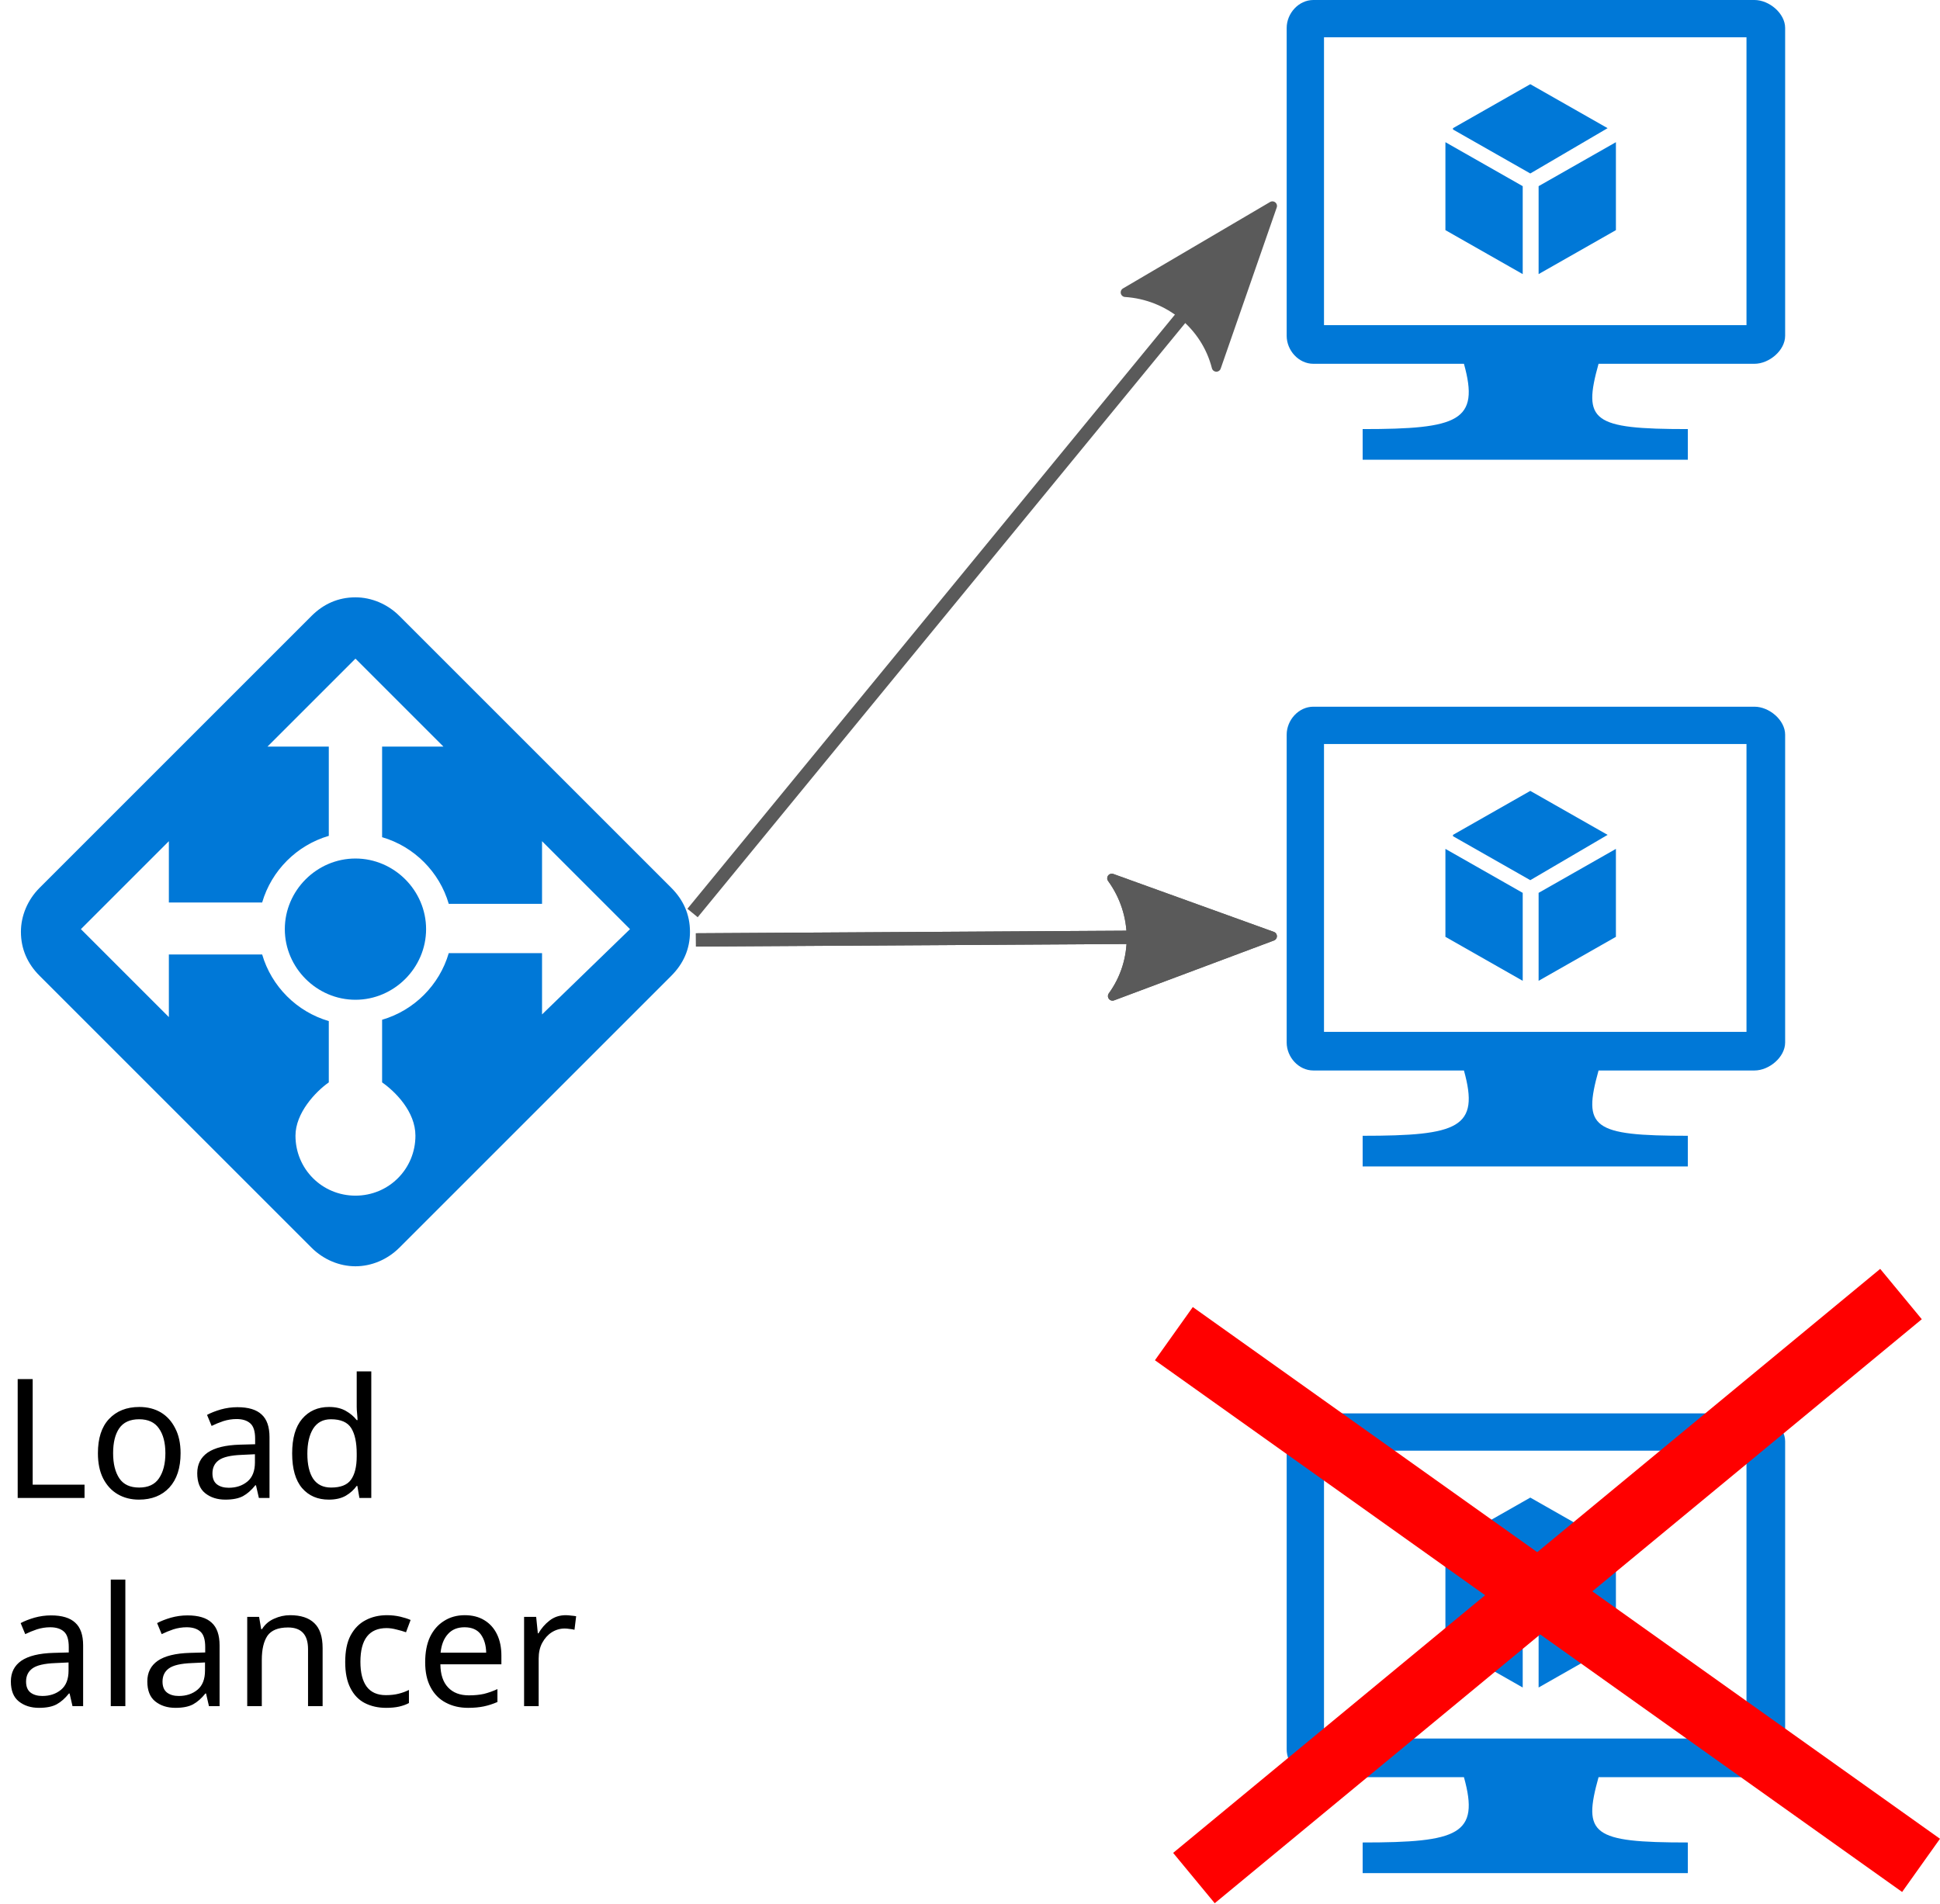
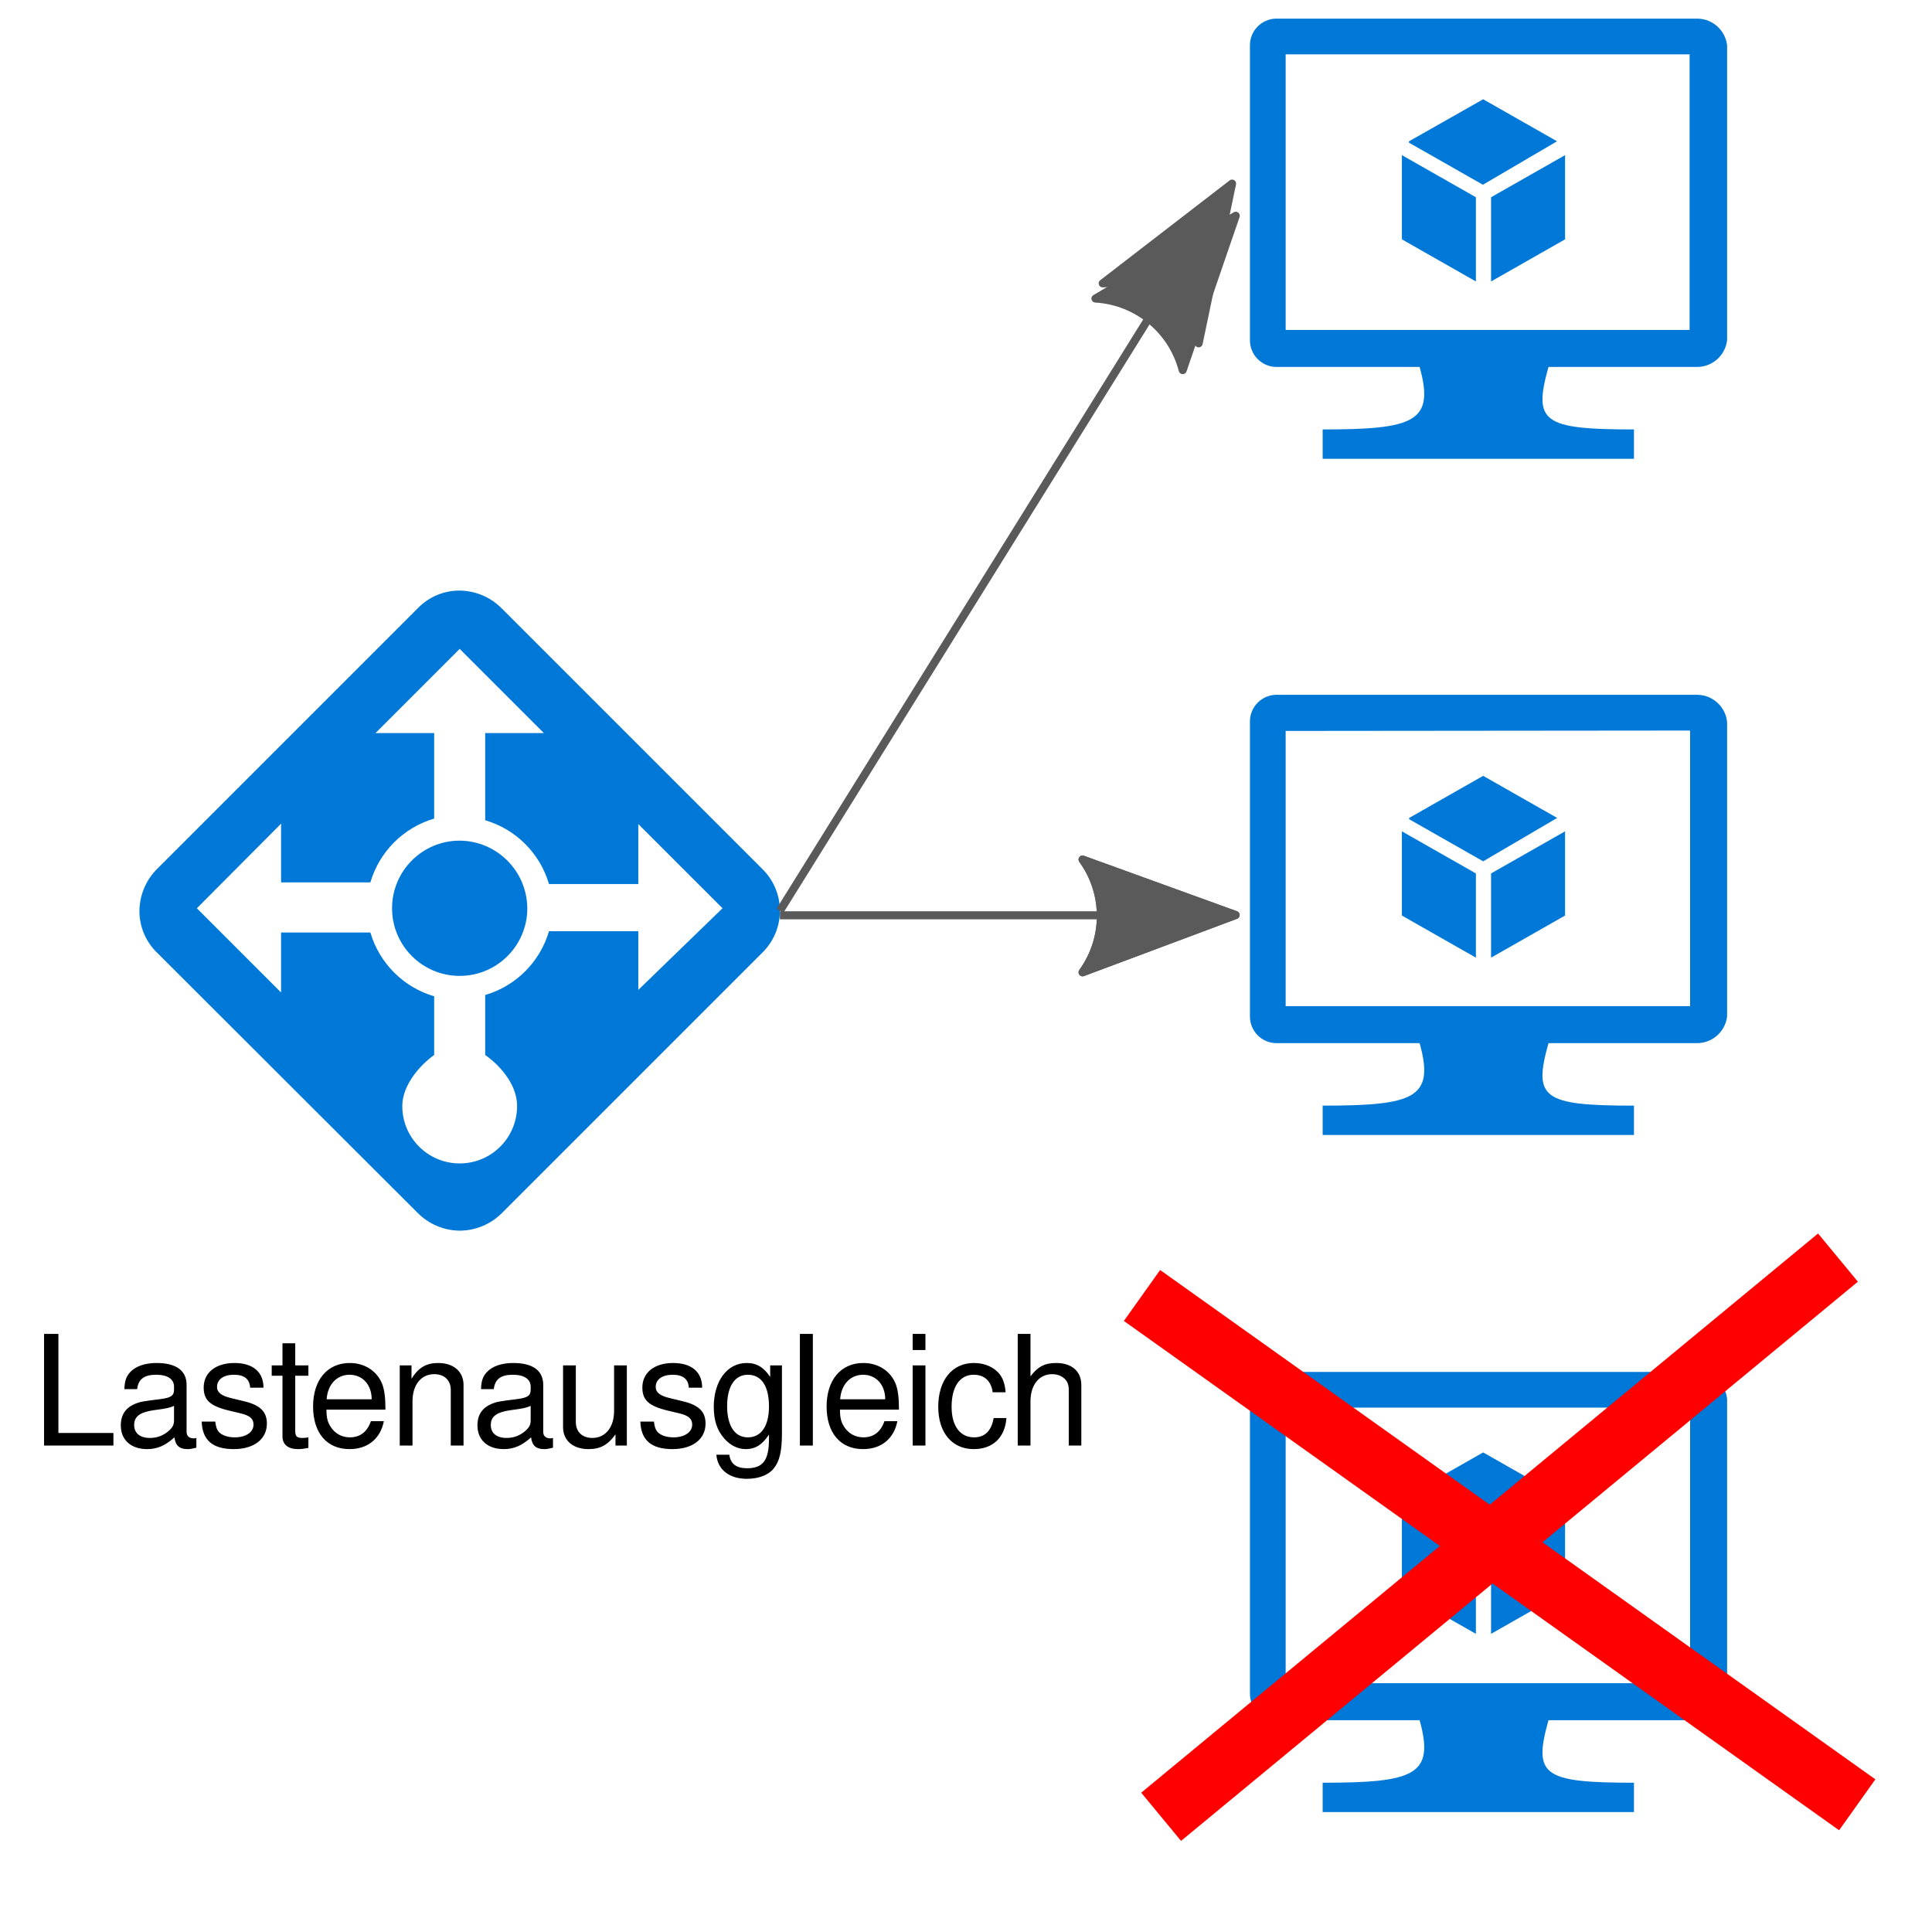
- <svg xmlns="http://www.w3.org/2000/svg" width="145.561" height="142.825" viewBox="0 0 145.561 142.825" id="svg2" version="1.1">
-   <defs id="defs4">
-     <marker orient="auto" refY="0" refX="0" id="marker5917" style="overflow:visible">
-       <path id="path5919" style="fill:#5a5a5a;fill-opacity:1;fill-rule:evenodd;stroke:#5a5a5a;stroke-width:0.625;stroke-linejoin:round;stroke-opacity:1" d="M 8.719,4.034 -2.207,0.016 8.719,-4.002 c -1.745,2.372 -1.735,5.617 -6e-7,8.035 z" transform="matrix(-1.1,0,0,-1.1,-1.1,0)" />
-     </marker>
-     <marker style="overflow:visible" id="marker5877" refX="0" refY="0" orient="auto">
-       <path transform="matrix(-1.1,0,0,-1.1,-1.1,0)" d="M 8.719,4.034 -2.207,0.016 8.719,-4.002 c -1.745,2.372 -1.735,5.617 -6e-7,8.035 z" style="fill:#5a5a5a;fill-opacity:1;fill-rule:evenodd;stroke:#5a5a5a;stroke-width:0.625;stroke-linejoin:round;stroke-opacity:1" id="path5879" />
-     </marker>
-     <marker orient="auto" refY="0" refX="0" id="Arrow2Lend" style="overflow:visible">
-       <path id="path4452" style="fill:#5d5d5d;fill-opacity:1;fill-rule:evenodd;stroke:#5d5d5d;stroke-width:0.625;stroke-linejoin:round;stroke-opacity:1" d="M 8.719,4.034 -2.207,0.016 8.719,-4.002 c -1.745,2.372 -1.735,5.617 -6e-7,8.035 z" transform="matrix(-1.1,0,0,-1.1,-1.1,0)" />
-     </marker>
+ <svg xmlns="http://www.w3.org/2000/svg" viewBox="0 0 151.43 151.43">
+   <defs>
+     <style>.cls-1{fill:#fff;}.cls-2{fill:#0078d7;}.cls-3,.cls-7{fill:none;}.cls-3{stroke:red;stroke-width:4.9px;}.cls-4{fill:#5d5d5d;stroke:#5d5d5d;}.cls-4,.cls-5,.cls-7{stroke-linejoin:round;stroke-width:0.63px;}.cls-5{fill:#5a5a5a;}.cls-5,.cls-7{stroke:#5a5a5a;}.cls-6{font-size:12px;font-family:Helvetica-Light, Helvetica;letter-spacing:-0.02em;}</style>
  </defs>
-   <g id="layer6">
-     <rect style="fill:#ffffff;fill-opacity:1;stroke:none;stroke-width:4.9;stroke-miterlimit:4;stroke-dasharray:none;stroke-opacity:1" id="rect12656" width="151.429" height="151.429" x="-1.429" y="-1.461" />
-   </g>
-   <g id="layer1" transform="translate(-86.43459,-820.9498)" />
-   <g id="layer3" transform="translate(-86.43459,-88.58764)" />
-   <g id="layer2" transform="translate(-86.43459,-88.58764)">
-     <g id="g6001" transform="translate(41.67614,5.040748)">
-       <g id="Layer_1" transform="translate(21.77059,11.84689)" />
-       <g id="Ibiza_Symbols" transform="translate(45.4,11.84689)">
-         <g id="g6">
-           <path id="path8" d="m 131,71.7 -33.1,0 c -1.1,0 -2,1 -2,2.1 l 0,23.1 c 0,1.1 0.9,2.1 2,2.1 l 11.3,0 c 1.2,4.3 -0.4,4.9 -7.6,4.9 l 0,2.3 9.1,0 6.7,0 8.6,0 0,-2.3 c -7.2,0 -7.9,-0.6 -6.7,-4.9 l 11.7,0 c 1.1,0 2.3,-1 2.3,-2.1 l 0,-23.1 c 0,-1.1 -1.2,-2.1 -2.3,-2.1 z m -0.6,2.8 0,21.6 -31.7,0 0,-21.6 31.7,0 0,0 z" style="fill:#0078d7" />
-           <g transform="translate(1176.51,-2762.63)" id="group975-1984_1_">
-             <g transform="translate(0.8685,-17.652)" id="shape976-1985_2_">
-               <path id="path16" d="m -1057.4,2861.6 -5.8,-3.3 -5.8,3.3 0,0.1 5.8,3.3 5.8,-3.4 0,0 z" style="fill:#0078d7" />
-             </g>
-             <g transform="translate(15.8925,0)" id="shape977-1987_1_">
-               <path id="path21" d="m -1077.6,2848.3 0,6.6 5.8,-3.3 0,-6.6 -5.8,3.3 z" style="fill:#0078d7" />
-             </g>
-             <g id="shape978-1989_1_">
-               <path id="path26" d="m -1062.9,2848.3 -5.8,-3.3 0,6.6 5.8,3.3 0,-6.6 z" style="fill:#0078d7" />
+   <g id="Shapes">
+     <g id="layer6">
+       <rect id="rect12656" class="cls-1" width="151.43" height="151.43" />
+     </g>
+     <g id="layer2">
+       <g id="g6001">
+         <g id="Ibiza_Symbols" data-name="Ibiza Symbols">
+           <g id="g6">
+             <path id="path8" class="cls-2" d="M131.64,0H98.54a2.09,2.09,0,0,0-2,2.1V25.2a2.09,2.09,0,0,0,2,2.1h11.3c1.2,4.3-.4,4.9-7.6,4.9v2.3h24.4V32.2c-7.2,0-7.9-.6-6.7-4.9h11.7a2.37,2.37,0,0,0,2.3-2.1V2.1A2.37,2.37,0,0,0,131.64,0ZM131,2.8V24.4H99.34V2.8Z" transform="translate(1.43 1.46)" />
+             <g id="group975-1984">
+               <g id="shape976-1985">
+                 <path id="path16" class="cls-2" d="M120.62,9.62l-5.8-3.3L109,9.62v.1l5.8,3.3,5.8-3.4h0Z" transform="translate(1.43 1.46)" />
+               </g>
+               <g id="shape977-1987">
+                 <path id="path21" class="cls-2" d="M115.44,14v6.6l5.8-3.3v-6.6Z" transform="translate(1.43 1.46)" />
+               </g>
+               <g id="shape978-1989">
+                 <path id="path26" class="cls-2" d="M114.25,14l-5.8-3.3v6.6l5.8,3.3Z" transform="translate(1.43 1.46)" />
+               </g>
            </g>
          </g>
        </g>
-       </g>
-       <g id="Layer_1-7" transform="translate(19.75029,64.37483)" />
-       <g id="Ibiza_Symbols-2" transform="translate(45.4,64.87991)">
-         <g id="g6-1">
-           <path id="path8-3" d="m 131,71.7 -33.1,0 c -1.1,0 -2,1 -2,2.1 l 0,23.1 c 0,1.1 0.9,2.1 2,2.1 l 11.3,0 c 1.2,4.3 -0.4,4.9 -7.6,4.9 l 0,2.3 9.1,0 6.7,0 8.6,0 0,-2.3 c -7.2,0 -7.9,-0.6 -6.7,-4.9 l 11.7,0 c 1.1,0 2.3,-1 2.3,-2.1 l 0,-23.1 c 0,-1.1 -1.2,-2.1 -2.3,-2.1 z m -0.6,2.8 0,21.6 -31.7,0 0,-21.6 31.7,0 0,0 z" style="fill:#0078d7" />
-           <g transform="translate(1176.51,-2762.63)" id="group975-1984_1_-7">
-             <g transform="translate(0.8685,-17.652)" id="shape976-1985_2_-9">
-               <path id="path16-6" d="m -1057.4,2861.6 -5.8,-3.3 -5.8,3.3 0,0.1 5.8,3.3 5.8,-3.4 0,0 z" style="fill:#0078d7" />
-             </g>
-             <g transform="translate(15.8925,0)" id="shape977-1987_1_-6">
-               <path id="path21-5" d="m -1077.6,2848.3 0,6.6 5.8,-3.3 0,-6.6 -5.8,3.3 z" style="fill:#0078d7" />
-             </g>
-             <g id="shape978-1989_1_-7">
-               <path id="path26-9" d="m -1062.9,2848.3 -5.8,-3.3 0,6.6 5.8,3.3 0,-6.6 z" style="fill:#0078d7" />
+         <g id="Ibiza_Symbols-2" data-name="Ibiza Symbols-2">
+           <g id="g6-1">
+             <path id="path8-3" class="cls-2" d="M131.64,53H98.54a2.09,2.09,0,0,0-2,2.1v23.1a2.09,2.09,0,0,0,2,2.1h11.3c1.2,4.3-.4,4.9-7.6,4.9v2.3h24.4v-2.3c-7.2,0-7.9-.6-6.7-4.9h11.7a2.37,2.37,0,0,0,2.3-2.1V55.13A2.37,2.37,0,0,0,131.64,53Zm-.6,2.8v21.6H99.34V55.83Z" transform="translate(1.43 1.46)" />
+             <g id="group975-1984_1_-7" data-name="group975-1984 1 -7">
+               <g id="shape976-1985_2_-9" data-name="shape976-1985 2 -9">
+                 <path id="path16-6" class="cls-2" d="M120.62,62.65l-5.8-3.3-5.8,3.3v.1l5.8,3.3,5.8-3.4h0Z" transform="translate(1.43 1.46)" />
+               </g>
+               <g id="shape977-1987_1_-6" data-name="shape977-1987 1 -6">
+                 <path id="path21-5" class="cls-2" d="M115.44,67v6.6l5.8-3.3V63.7Z" transform="translate(1.43 1.46)" />
+               </g>
+               <g id="shape978-1989_1_-7" data-name="shape978-1989 1 -7">
+                 <path id="path26-9" class="cls-2" d="M114.25,67l-5.8-3.3v6.6l5.8,3.3Z" transform="translate(1.43 1.46)" />
+               </g>
            </g>
          </g>
        </g>
-       </g>
-       <g id="Layer_1-9" transform="translate(19.75029,117.9129)" />
-       <g id="Ibiza_Symbols-6" transform="translate(45.4,117.9129)">
-         <g id="g6-5">
-           <path id="path8-8" d="m 131,71.7 -33.1,0 c -1.1,0 -2,1 -2,2.1 l 0,23.1 c 0,1.1 0.9,2.1 2,2.1 l 11.3,0 c 1.2,4.3 -0.4,4.9 -7.6,4.9 l 0,2.3 9.1,0 6.7,0 8.6,0 0,-2.3 c -7.2,0 -7.9,-0.6 -6.7,-4.9 l 11.7,0 c 1.1,0 2.3,-1 2.3,-2.1 l 0,-23.1 c 0,-1.1 -1.2,-2.1 -2.3,-2.1 z m -0.6,2.8 0,21.6 -31.7,0 0,-21.6 31.7,0 0,0 z" style="fill:#0078d7" />
-           <g transform="translate(1176.51,-2762.63)" id="group975-1984_1_-0">
-             <g transform="translate(0.8685,-17.652)" id="shape976-1985_2_-1">
-               <path id="path16-5" d="m -1057.4,2861.6 -5.8,-3.3 -5.8,3.3 0,0.1 5.8,3.3 5.8,-3.4 0,0 z" style="fill:#0078d7" />
-             </g>
-             <g transform="translate(15.8925,0)" id="shape977-1987_1_-66">
-               <path id="path21-0" d="m -1077.6,2848.3 0,6.6 5.8,-3.3 0,-6.6 -5.8,3.3 z" style="fill:#0078d7" />
-             </g>
-             <g id="shape978-1989_1_-0">
-               <path id="path26-1" d="m -1062.9,2848.3 -5.8,-3.3 0,6.6 5.8,3.3 0,-6.6 z" style="fill:#0078d7" />
+         <g id="Ibiza_Symbols-6" data-name="Ibiza Symbols-6">
+           <g id="g6-5">
+             <path id="path8-8" class="cls-2" d="M131.64,106.07H98.54a2.09,2.09,0,0,0-2,2.1v23.1a2.09,2.09,0,0,0,2,2.1h11.3c1.2,4.3-.4,4.9-7.6,4.9v2.3h24.4v-2.3c-7.2,0-7.9-.6-6.7-4.9h11.7a2.37,2.37,0,0,0,2.3-2.1v-23.1A2.37,2.37,0,0,0,131.64,106.07Zm-.6,2.8v21.6H99.34v-21.6Z" transform="translate(1.43 1.46)" />
+             <g id="group975-1984_1_-0" data-name="group975-1984 1 -0">
+               <g id="shape976-1985_2_-1" data-name="shape976-1985 2 -1">
+                 <path id="path16-5" class="cls-2" d="M120.62,115.68l-5.8-3.3-5.8,3.3v.1l5.8,3.3,5.8-3.4h0Z" transform="translate(1.43 1.46)" />
+               </g>
+               <g id="shape977-1987_1_-66" data-name="shape977-1987 1 -66">
+                 <path id="path21-0" class="cls-2" d="M115.44,120v6.6l5.8-3.3v-6.6Z" transform="translate(1.43 1.46)" />
+               </g>
+               <g id="shape978-1989_1_-0" data-name="shape978-1989 1 -0">
+                 <path id="path26-1" class="cls-2" d="M114.25,120l-5.8-3.3v6.6l5.8,3.3Z" transform="translate(1.43 1.46)" />
+               </g>
            </g>
          </g>
        </g>
-       </g>
-       <path id="path4421" d="m 132.835,183.629 56.063,39.901" style="fill:none;fill-rule:evenodd;stroke:#ff0000;stroke-width:4.9;stroke-linecap:butt;stroke-linejoin:miter;stroke-miterlimit:4;stroke-dasharray:none;stroke-opacity:1" />
-       <path style="fill:none;fill-rule:evenodd;stroke:#ff0000;stroke-width:4.9;stroke-linecap:butt;stroke-linejoin:miter;stroke-miterlimit:4;stroke-dasharray:none;stroke-opacity:1" d="m 134.341,224.483 53.052,-43.826" id="path4423" />
-       <path id="path4425" d="m 96.975,154.082 41.921,-0.253" style="fill:none;fill-rule:evenodd;stroke:#5d5d5d;stroke-width:1px;stroke-linecap:butt;stroke-linejoin:miter;stroke-opacity:1;marker-end:url(#Arrow2Lend)" />
-       <path style="fill:none;fill-rule:evenodd;stroke:#5a5a5a;stroke-width:1px;stroke-linecap:butt;stroke-linejoin:miter;stroke-opacity:1;marker-end:url(#marker5877)" d="m 96.975,154.082 41.921,-0.253" id="path5073" />
-       <path id="path5897" d="M 96.722,152.062 139.401,100.039" style="fill:none;fill-rule:evenodd;stroke:#5a5a5a;stroke-width:1px;stroke-linecap:butt;stroke-linejoin:miter;stroke-opacity:1;marker-end:url(#marker5917)" />
-       <g transform="translate(46.42857,-141.4272)" id="g4415">
-         <path class="st0" d="m 25,320 c -1.2,0 -2.4,-0.5 -3.3,-1.4 L 1.3,298.2 c -0.9,-0.9 -1.4,-2 -1.4,-3.3 0,-1.2 0.5,-2.4 1.4,-3.3 l 20.4,-20.4 c 0.9,-0.9 2,-1.4 3.3,-1.4 1.2,0 2.4,0.5 3.3,1.4 l 20.4,20.4 c 0.9,0.9 1.4,2 1.4,3.3 0,1.3 -0.5,2.4 -1.4,3.3 l -20.4,20.4 c -0.9,0.9 -2.1,1.4 -3.3,1.4" id="path5" style="fill:#0078d7;fill-opacity:1" />
-         <path class="st1" d="m 45.6,294.7 -6.6,-6.6 0,4.7 -7,0 c -0.7,-2.4 -2.6,-4.3 -5,-5 l 0,-6.8 4.6,0 -6.6,-6.6 -6.6,6.6 4.6,0 0,6.7 c -2.4,0.7 -4.3,2.6 -5,5 l -7,0 0,-4.6 -6.6,6.6 6.6,6.6 0,-4.7 7,0 c 0.7,2.4 2.6,4.3 5,5 l 0,4.6 c -1,0.7 -2.5,2.3 -2.5,4 0,2.5 2,4.5 4.5,4.5 2.5,0 4.5,-2 4.5,-4.5 0,-1.8 -1.5,-3.3 -2.5,-4 l 0,-4.7 c 2.4,-0.7 4.3,-2.6 5,-5 l 7,0 0,4.6 6.6,-6.4 z" id="path7" style="fill:#ffffff;fill-opacity:1" />
-         <path class="st0" d="m 25,289.4 c -2.9,0 -5.3,2.4 -5.3,5.3 0,2.9 2.4,5.3 5.3,5.3 2.9,0 5.3,-2.4 5.3,-5.3 0,-2.9 -2.4,-5.3 -5.3,-5.3 z" id="path9" style="fill:#0078d7;fill-opacity:1" />
-       </g>
-       <g id="paths" transform="translate(280,-102)">
-         <g id="Access_control" />
-         <g id="Azure_active_directory" />
-         <g id="API_Management" />
-         <g id="Azure_automation" />
-         <g id="Azure_SQL_database" />
-         <g id="Azure_subscription" />
-         <g id="Backup_service" />
-         <g id="Bitbucket_code_source" />
-         <g id="Azure_cache" />
-         <g id="Content_delivery_network__x28_CDN_x29_" />
-         <g id="Cloud_service" />
-         <g id="CodePlex" />
-         <g id="Dropbox_code_source" />
-         <g id="Express_route" />
-         <g id="Git_repository" />
-         <g id="GitHub_code" />
-         <g id="HD_Insight" />
-         <g id="Health_monitoring" />
-         <g id="Healthy" />
-         <g id="BizTalk_hybrid_connection" />
-         <g id="Hybrid_connection_manager_for_BizTalk_hybrid_connection" />
-         <g id="Hyper-V_recovery_manager" />
+         <path id="path4421" class="cls-3" d="M88.08,100.08,144.14,140" transform="translate(1.43 1.46)" />
+         <path id="path4423" class="cls-3" d="M89.58,140.94l53.05-43.83" transform="translate(1.43 1.46)" />
+         <path id="path4452" class="cls-4" d="M83.42,65.91l12,4.35-12,4.49A7.52,7.52,0,0,0,83.42,65.91Z" transform="translate(1.43 1.46)" />
+         <path id="path4425" class="cls-4" d="M94.14,70.28" transform="translate(1.43 1.46)" />
+         <path id="path5879" class="cls-5" d="M83.42,65.91l12,4.35-12,4.49A7.52,7.52,0,0,0,83.42,65.91Z" transform="translate(1.43 1.46)" />
+         <path id="path5073" class="cls-5" d="M94.14,70.28" transform="translate(1.43 1.46)" />
+         <path id="path5919" class="cls-5" d="M84.43,21.94l11-6.49L91.27,27.55A7.52,7.52,0,0,0,84.43,21.94Z" transform="translate(1.43 1.46)" />
+         <path id="path5897" class="cls-5" d="M94.64,16.49" transform="translate(1.43 1.46)" />
+         <g id="g4415">
+           <path id="path5" class="cls-2" d="M34.6,95a4.71,4.71,0,0,1-3.3-1.4L10.9,73.23a4.53,4.53,0,0,1-1.4-3.3,4.71,4.71,0,0,1,1.4-3.3l20.4-20.4a4.53,4.53,0,0,1,3.3-1.4,4.71,4.71,0,0,1,3.3,1.4l20.4,20.4a4.59,4.59,0,0,1,0,6.6L37.9,93.63A4.71,4.71,0,0,1,34.6,95" transform="translate(1.43 1.46)" />
+           <path id="path7" class="cls-1" d="M55.2,69.73l-6.6-6.6v4.7h-7a7.38,7.38,0,0,0-5-5V56h4.6l-6.6-6.6L28,56h4.6v6.7a7.38,7.38,0,0,0-5,5h-7v-4.6L14,69.73l6.6,6.6v-4.7h7a7.38,7.38,0,0,0,5,5v4.6c-1,.7-2.5,2.3-2.5,4a4.5,4.5,0,0,0,9,0c0-1.8-1.5-3.3-2.5-4v-4.7a7.38,7.38,0,0,0,5-5h7v4.6l6.6-6.4Z" transform="translate(1.43 1.46)" />
+           <path id="path9" class="cls-2" d="M34.6,64.43a5.3,5.3,0,1,0,5.3,5.3A5.34,5.34,0,0,0,34.6,64.43Z" transform="translate(1.43 1.46)" />
+         </g>
      </g>
    </g>
-     <text xml:space="preserve" style="font-style:normal;font-weight:normal;font-size:12.5px;line-height:125%;font-family:sans-serif;text-align:center;letter-spacing:0px;word-spacing:0px;text-anchor:middle;fill:#000000;fill-opacity:1;stroke:none;stroke-width:1px;stroke-linecap:butt;stroke-linejoin:miter;stroke-opacity:1" x="112.326" y="201" id="text12473">
-       <tspan id="tspan12475" x="112.326" y="201">Load</tspan>
-       <tspan x="112.326" y="216.625" id="tspan12477">Balancer</tspan>
-     </text>
+   </g>
+   <g id="txt">
+     <text class="cls-6" transform="translate(2.5 113.3)">Lastenausgleich</text>
+     <path id="path5919-2" data-name="path5919" class="cls-5" d="M85,20.75l10.14-7.82L92.52,25.45A7.52,7.52,0,0,0,85,20.75Z" transform="translate(1.43 1.46)" />
+     <line class="cls-7" x1="96.6" y1="14.39" x2="61.13" y2="71.39" />
+     <line class="cls-7" x1="95.57" y1="71.74" x2="61.13" y2="71.74" />
  </g>
</svg>
